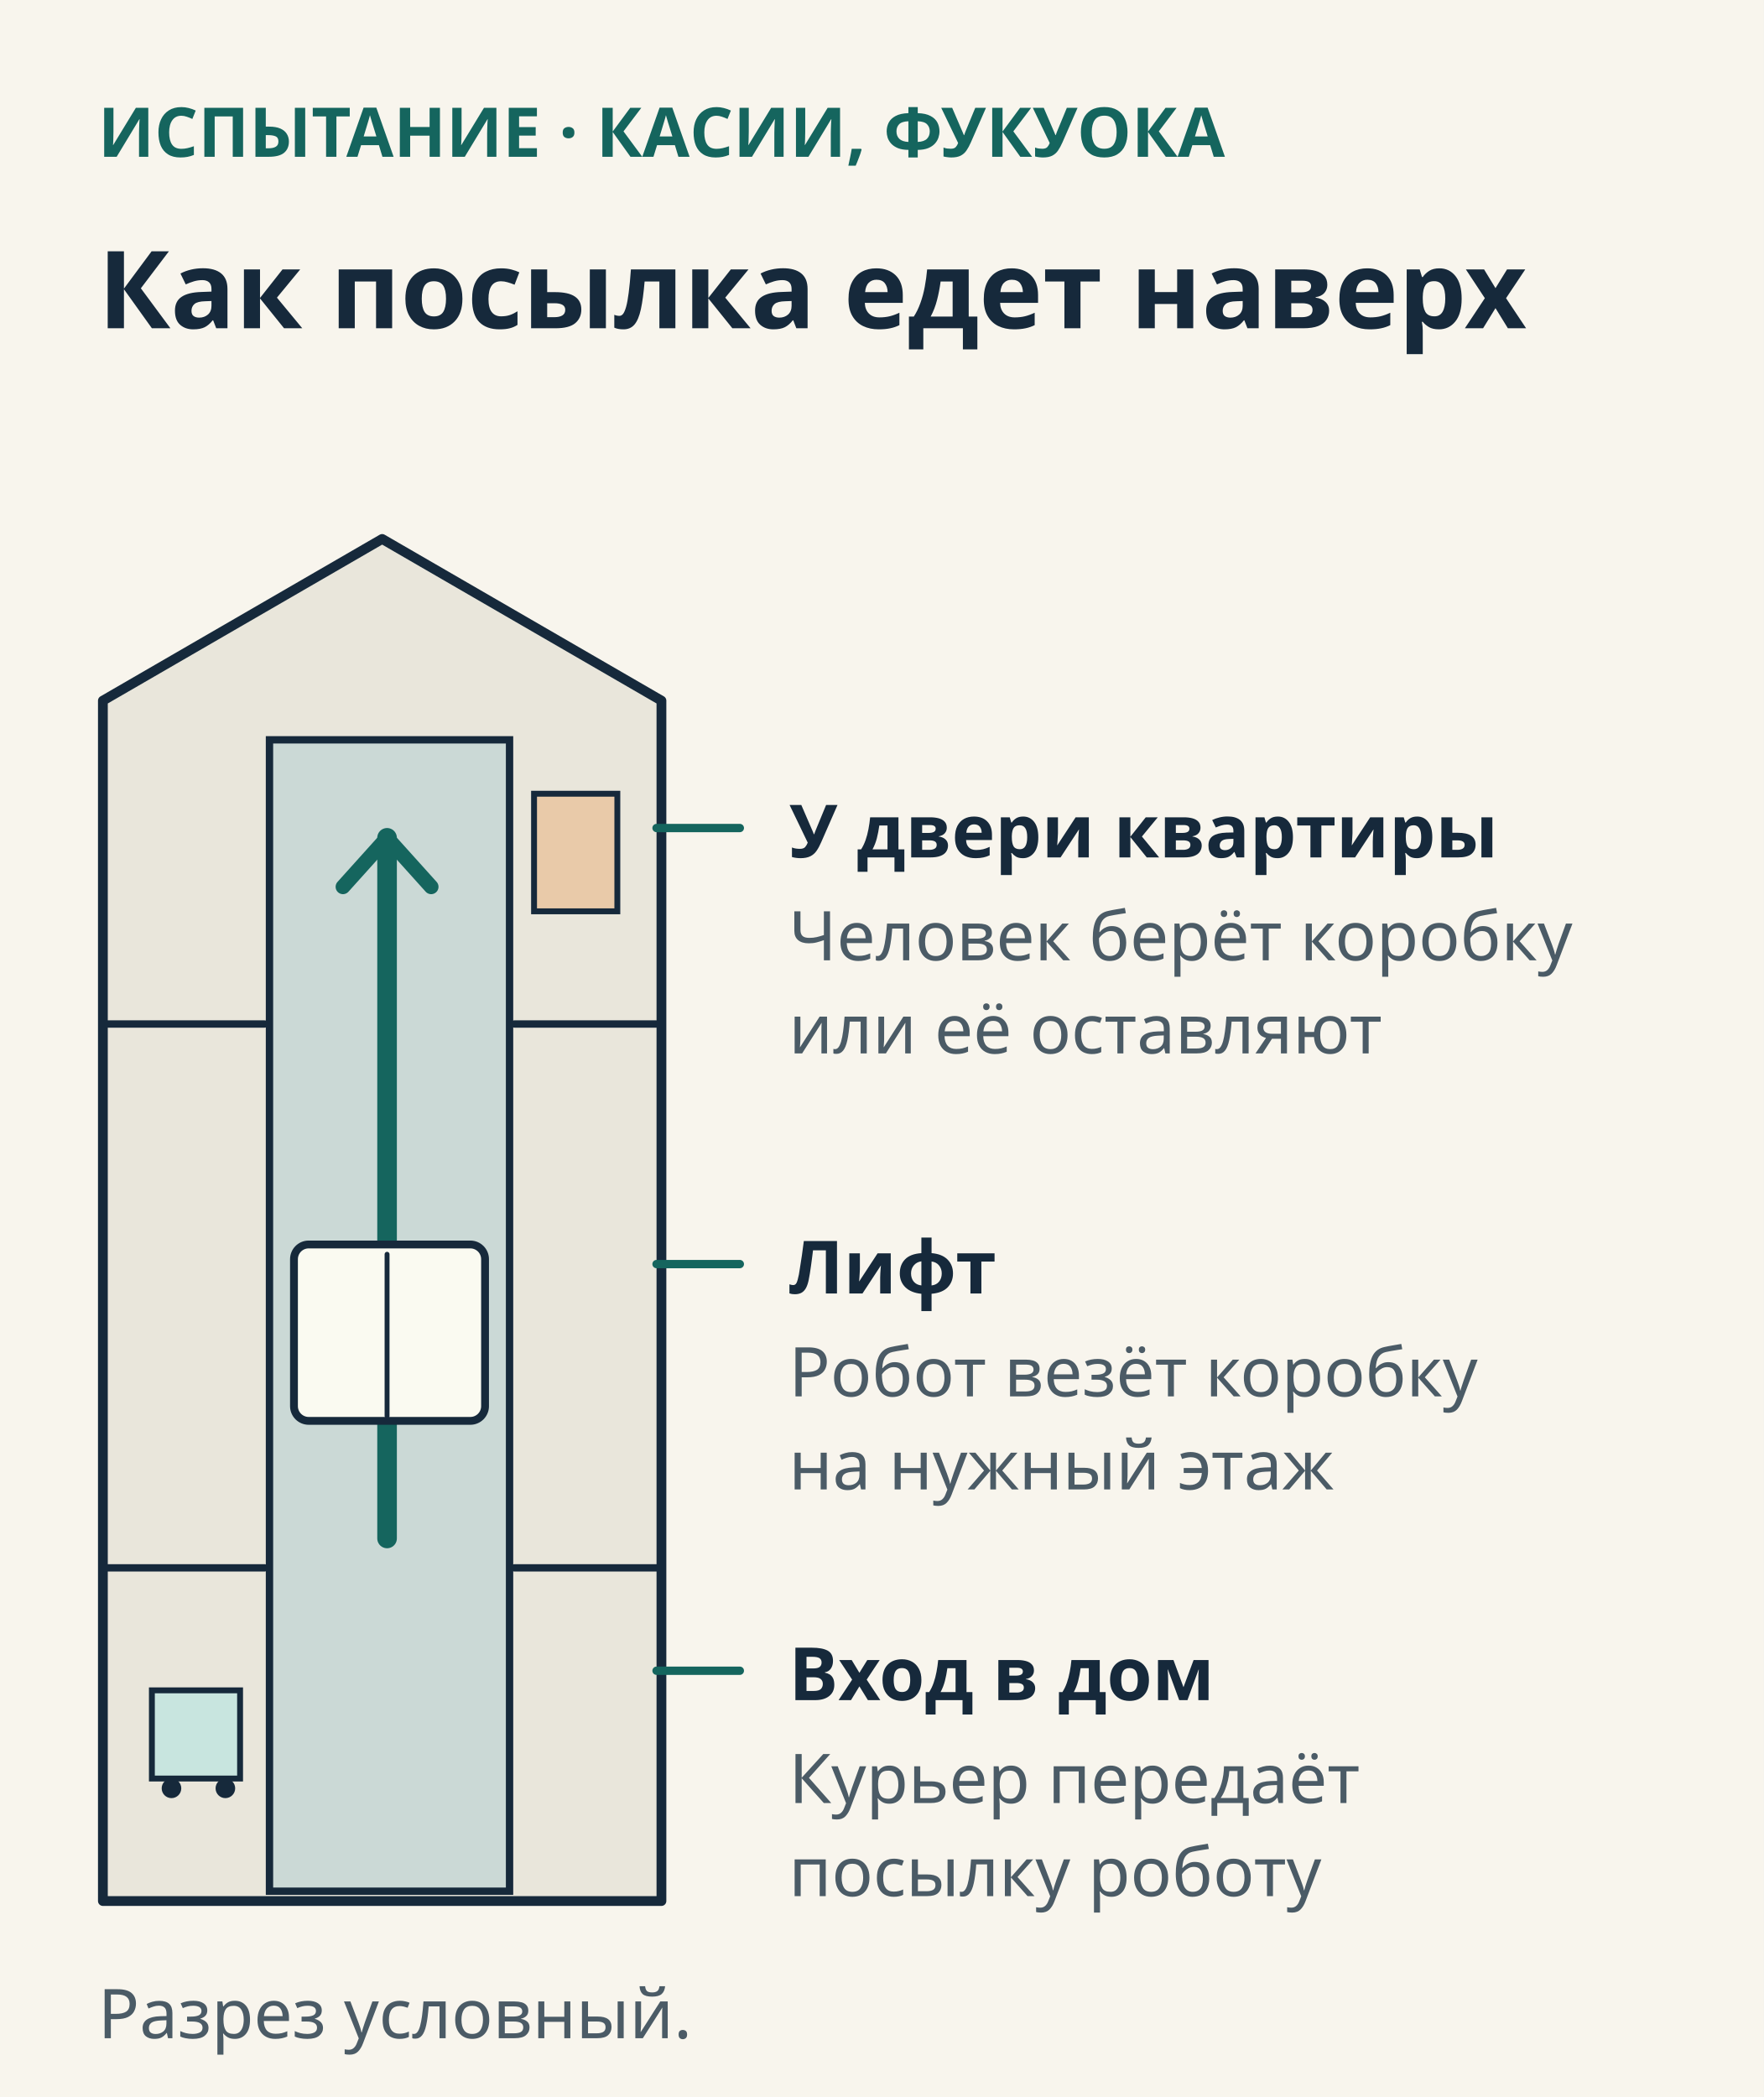
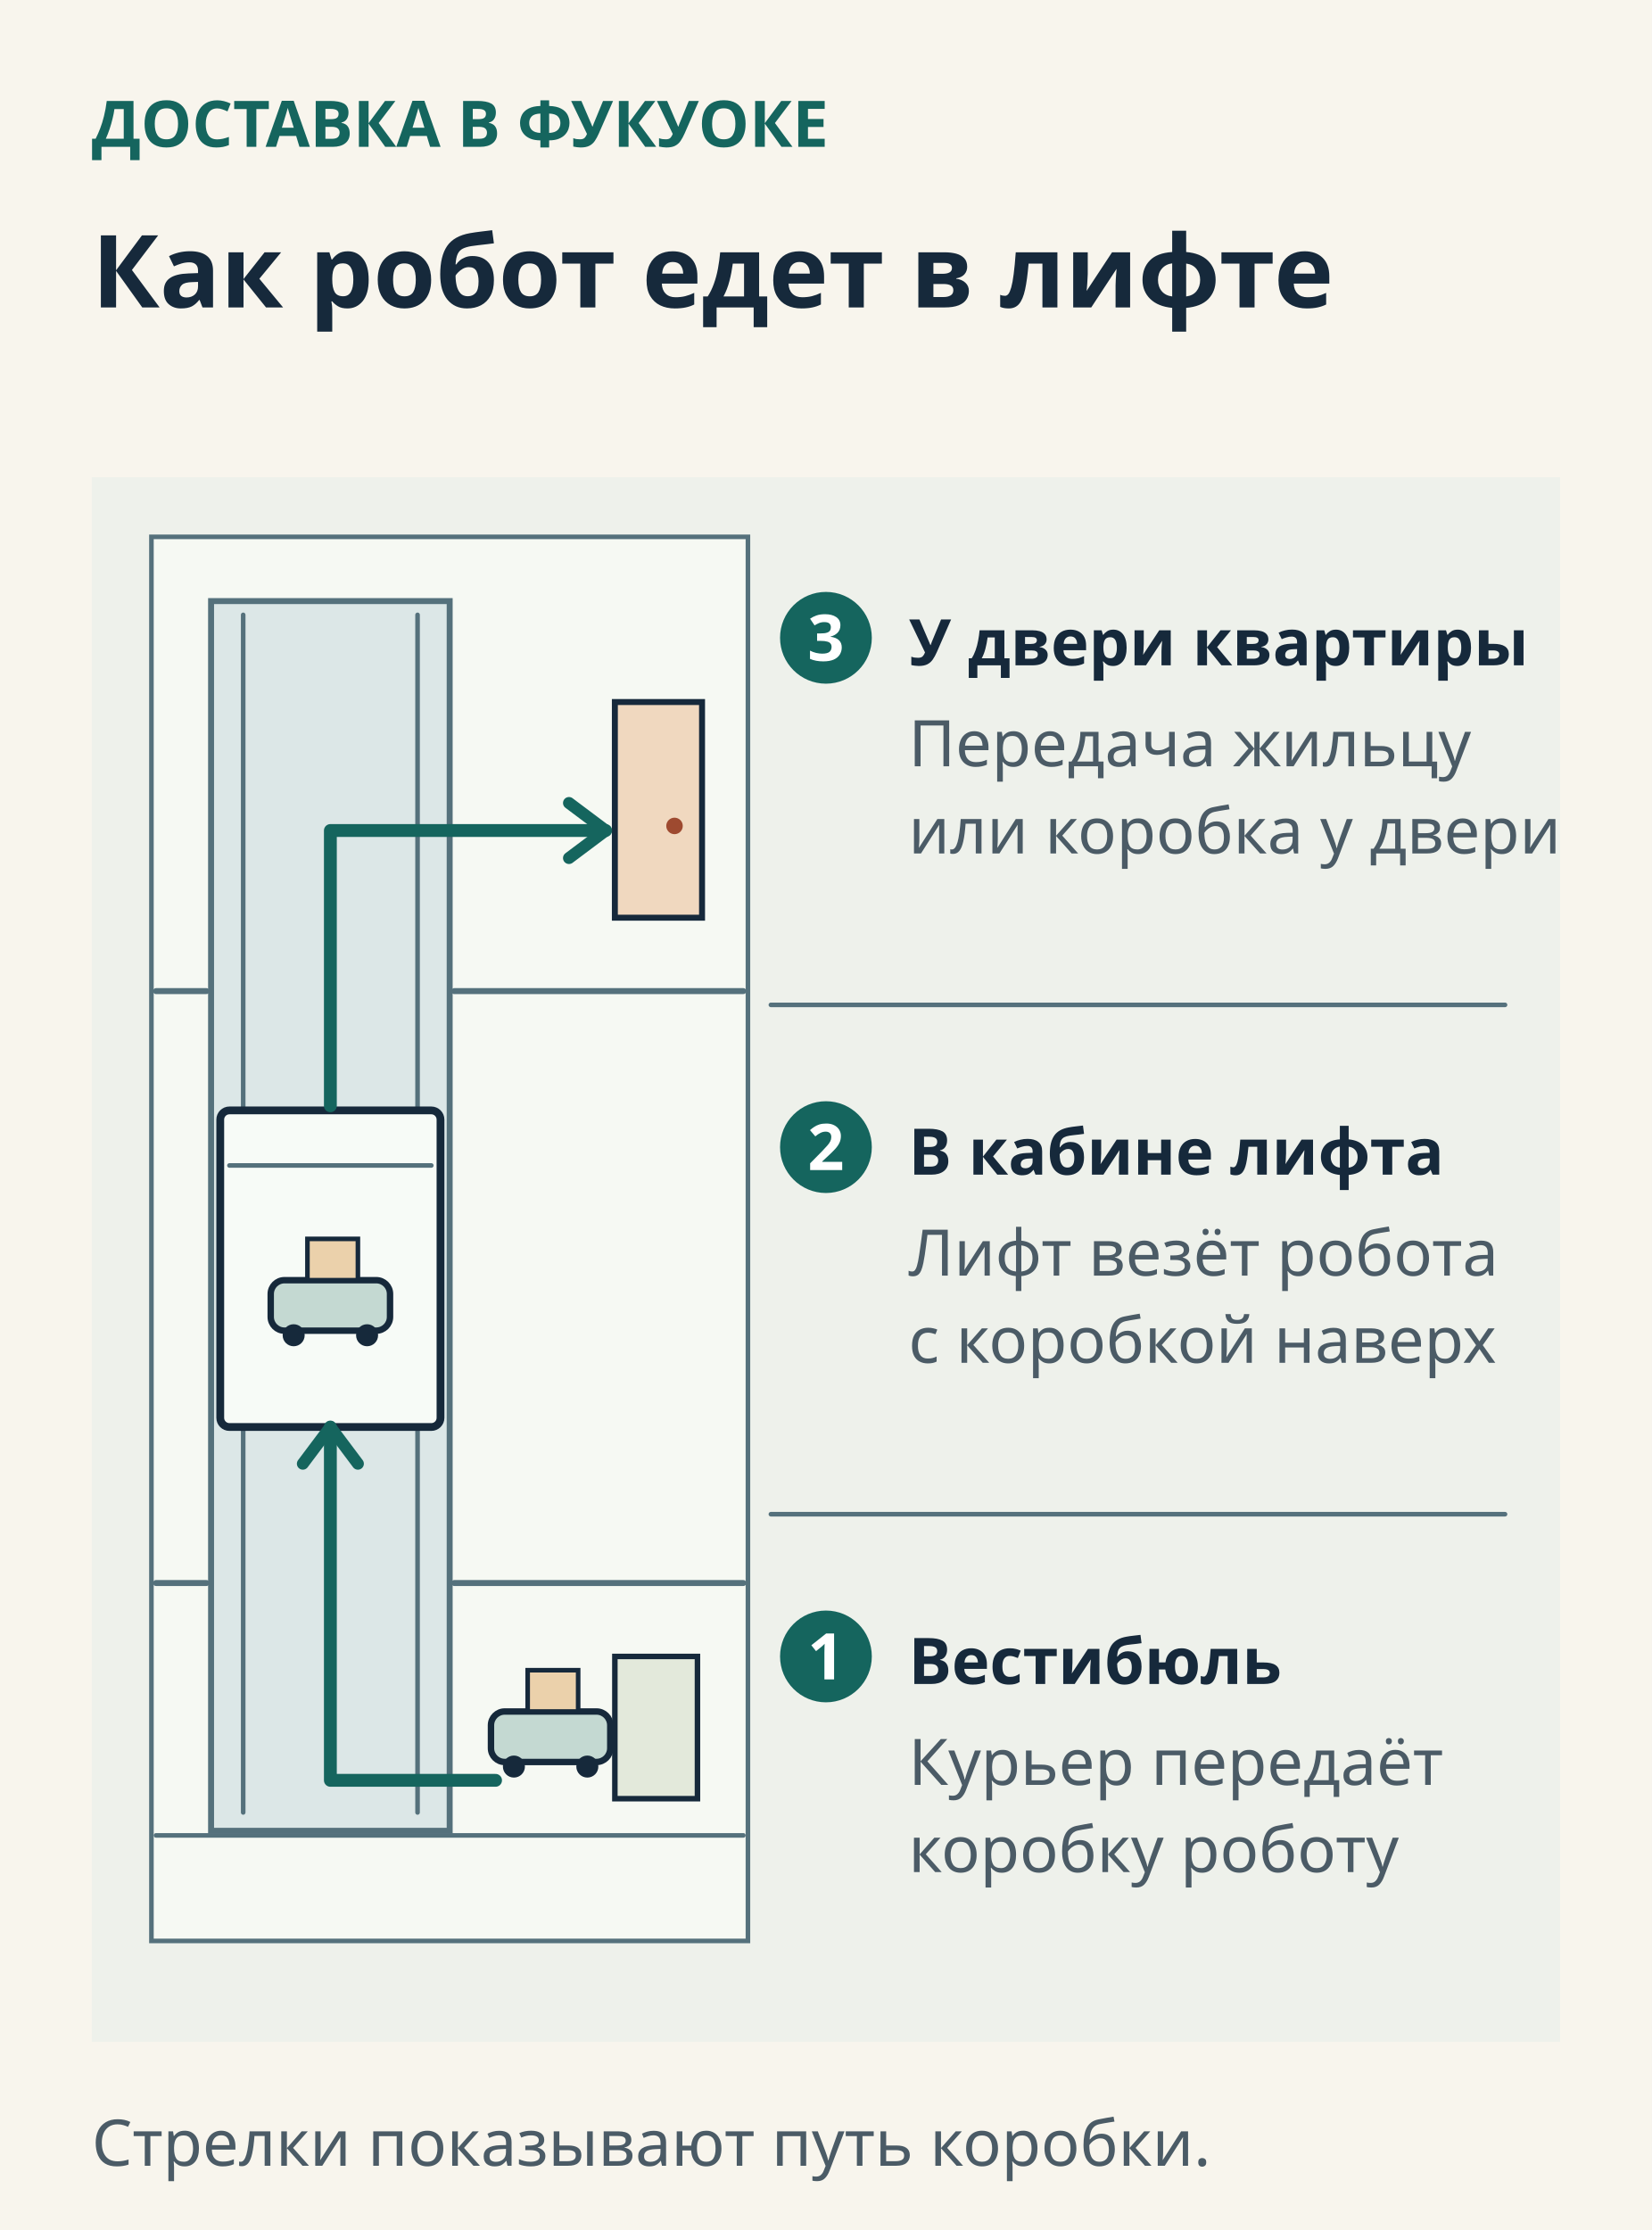
- <svg xmlns="http://www.w3.org/2000/svg" width="360" height="428" viewBox="0 0 360 428" role="img" lang="ru" aria-labelledby="title desc" font-family="Noto Sans, Arial, sans-serif">
-   <rect id="rect1" data-zone="background" x="0" y="0" width="360" height="428" fill="#F8F5ED" rx="0" />
-   <text id="text2" data-zone="text" x="20" y="32" fill="#15655E" font-size="14" font-weight="700" text-anchor="start">ИСПЫТАНИЕ · КАСИИ, ФУКУОКА</text>
-   <text id="text3" data-zone="text" x="20" y="67" fill="#16293B" font-size="22" font-weight="700" text-anchor="start">Как посылка едет наверх</text>
-   <path id="path4" data-zone="art" d="M21 143 L78 110 L135 143 V388 H21 Z" fill="#E9E6DB" stroke="#16293B" stroke-width="2" stroke-linecap="round" stroke-linejoin="round" />
-   <rect id="rect5" data-zone="art" x="55" y="151" width="49" height="235" fill="#CBD9D6" rx="0" stroke="#16293B" stroke-width="1.5" />
-   <path id="path6" data-zone="art" d="M79 171 V314" fill="none" stroke="#15655E" stroke-width="4" stroke-linecap="round" stroke-linejoin="round" />
-   <path id="path7" data-zone="art" d="M70 181 L79 171 L88 181" fill="none" stroke="#15655E" stroke-width="3" stroke-linecap="round" stroke-linejoin="round" />
-   <rect id="rect8" data-zone="art" x="60" y="254" width="39" height="36" fill="#FAFAF1" rx="3" stroke="#16293B" stroke-width="1.6" />
-   <path id="path9" data-zone="art" d="M79 256 V289" fill="none" stroke="#16293B" stroke-width="1" stroke-linecap="round" stroke-linejoin="round" />
-   <path id="path10" data-zone="art" d="M22 209 H54 M105 209 H134 M22 320 H54 M105 320 H134" fill="none" stroke="#16293B" stroke-width="1.5" stroke-linecap="round" stroke-linejoin="round" />
-   <rect id="rect11" data-zone="art" x="109" y="162" width="17" height="24" fill="#E9CAA9" rx="0" stroke="#16293B" stroke-width="1.2" />
-   <rect id="rect12" data-zone="art" x="31" y="345" width="18" height="18" fill="#C8E5DF" rx="0" stroke="#16293B" stroke-width="1.2" />
-   <circle id="circle13" data-zone="art" cx="35" cy="365" r="2" fill="#16293B" />
-   <circle id="circle14" data-zone="art" cx="46" cy="365" r="2" fill="#16293B" />
-   <path id="path15" data-zone="art" d="M134 169 H151" fill="none" stroke="#15655E" stroke-width="1.7" stroke-linecap="round" stroke-linejoin="round" />
-   <text id="text16" data-zone="text" x="161" y="175" fill="#16293B" font-size="15" font-weight="700" text-anchor="start">У двери квартиры</text>
-   <text id="text17" data-zone="text" x="161" y="196" fill="#4B5B66" font-size="14" font-weight="400" text-anchor="start">Человек берёт коробку</text>
-   <text id="text18" data-zone="text" x="161" y="215" fill="#4B5B66" font-size="14" font-weight="400" text-anchor="start">или её оставляют</text>
-   <path id="path19" data-zone="art" d="M134 258 H151" fill="none" stroke="#15655E" stroke-width="1.7" stroke-linecap="round" stroke-linejoin="round" />
-   <text id="text20" data-zone="text" x="161" y="264" fill="#16293B" font-size="15" font-weight="700" text-anchor="start">Лифт</text>
-   <text id="text21" data-zone="text" x="161" y="285" fill="#4B5B66" font-size="14" font-weight="400" text-anchor="start">Робот везёт коробку</text>
-   <text id="text22" data-zone="text" x="161" y="304" fill="#4B5B66" font-size="14" font-weight="400" text-anchor="start">на нужный этаж</text>
-   <path id="path23" data-zone="art" d="M134 341 H151" fill="none" stroke="#15655E" stroke-width="1.7" stroke-linecap="round" stroke-linejoin="round" />
-   <text id="text24" data-zone="text" x="161" y="347" fill="#16293B" font-size="15" font-weight="700" text-anchor="start">Вход в дом</text>
-   <text id="text25" data-zone="text" x="161" y="368" fill="#4B5B66" font-size="14" font-weight="400" text-anchor="start">Курьер передаёт</text>
-   <text id="text26" data-zone="text" x="161" y="387" fill="#4B5B66" font-size="14" font-weight="400" text-anchor="start">посылку роботу</text>
-   <text id="text27" data-zone="text" x="20" y="416" fill="#4B5B66" font-size="14" font-weight="400" text-anchor="start">Разрез условный.</text>
+ <svg xmlns="http://www.w3.org/2000/svg" width="360" height="486" viewBox="0 0 360 486" role="img" lang="ru" aria-labelledby="title desc" font-family="Noto Sans, Arial, sans-serif">
+   <rect id="rect1" data-zone="background" x="0" y="0" width="360" height="486" fill="#F8F5ED" rx="0" />
+   <text id="text2" data-zone="text" x="20" y="32" fill="#15655E" font-size="14" font-weight="700" text-anchor="start">ДОСТАВКА В ФУКУОКЕ</text>
+   <text id="text3" data-zone="text" x="20" y="67" fill="#16293B" font-size="22" font-weight="700" text-anchor="start">Как робот едет в лифте</text>
+   <rect id="rect4" data-zone="background" x="20" y="104" width="320" height="341" fill="#EEF1EB" rx="0" />
+   <rect id="rect5" data-zone="background" x="33" y="117" width="130" height="306" fill="#F6F9F3" rx="0" stroke="#55717C" stroke-width="1" />
+   <rect id="rect6" data-zone="background" x="46" y="131" width="52" height="268" fill="#DCE7E7" rx="0" stroke="#55717C" stroke-width="1.3" />
+   <path id="path7" data-zone="art" d="M53 134 V395 M91 134 V395" fill="none" stroke="#55717C" stroke-width="1" stroke-linecap="round" stroke-linejoin="round" />
+   <path id="path8" data-zone="art" d="M34 216 H45 M99 216 H162 M34 345 H45 M99 345 H162" fill="none" stroke="#55717C" stroke-width="1.3" stroke-linecap="round" stroke-linejoin="round" />
+   <path id="path9" data-zone="art" d="M34 400 H162" fill="none" stroke="#55717C" stroke-width="1" stroke-linecap="round" stroke-linejoin="round" />
+   <path id="path10" data-zone="art" d="M168 219 H328" fill="none" stroke="#55717C" stroke-width="1" stroke-linecap="round" stroke-linejoin="round" />
+   <path id="path11" data-zone="art" d="M168 330 H328" fill="none" stroke="#55717C" stroke-width="1" stroke-linecap="round" stroke-linejoin="round" />
+   <rect id="rect12" data-zone="art" x="134" y="153" width="19" height="47" fill="#F0D8BF" rx="0" stroke="#16293B" stroke-width="1.3" />
+   <circle id="circle13" data-zone="art" cx="147" cy="180" r="1.8" fill="#9E4A30" />
+   <rect id="rect14" data-zone="art" x="134" y="361" width="18" height="31" fill="#E3E9DB" rx="0" stroke="#16293B" stroke-width="1.2" />
+   <rect id="rect15" data-zone="art" x="48" y="242" width="48" height="69" fill="#F7FBF7" rx="2" stroke="#16293B" stroke-width="1.7" />
+   <path id="path16" data-zone="art" d="M50 254 H94" fill="none" stroke="#55717C" stroke-width="1" stroke-linecap="round" stroke-linejoin="round" />
+   <rect id="rect17" data-zone="art" x="107" y="373" width="26" height="11" fill="#C4D9D2" rx="3" stroke="#16293B" stroke-width="1.4" />
+   <rect id="rect18" data-zone="art" x="115" y="364" width="11" height="9" fill="#EBD1AB" rx="0" stroke="#16293B" stroke-width="1" />
+   <circle id="circle19" data-zone="art" cx="112" cy="385" r="2.4" fill="#16293B" />
+   <circle id="circle20" data-zone="art" cx="128" cy="385" r="2.4" fill="#16293B" />
+   <rect id="rect21" data-zone="art" x="59" y="279" width="26" height="11" fill="#C4D9D2" rx="3" stroke="#16293B" stroke-width="1.4" />
+   <rect id="rect22" data-zone="art" x="67" y="270" width="11" height="9" fill="#EBD1AB" rx="0" stroke="#16293B" stroke-width="1" />
+   <circle id="circle23" data-zone="art" cx="64" cy="291" r="2.4" fill="#16293B" />
+   <circle id="circle24" data-zone="art" cx="80" cy="291" r="2.4" fill="#16293B" />
+   <path id="path25" data-zone="art" d="M108 388 H72 V311" fill="none" stroke="#15655E" stroke-width="2.8" stroke-linecap="round" stroke-linejoin="round" />
+   <path id="path26" data-zone="art" d="M66 319 L72 311 L78 319" fill="none" stroke="#15655E" stroke-width="2.6" stroke-linecap="round" stroke-linejoin="round" />
+   <path id="path27" data-zone="art" d="M72 241 V181 H132" fill="none" stroke="#15655E" stroke-width="2.8" stroke-linecap="round" stroke-linejoin="round" />
+   <path id="path28" data-zone="art" d="M124 175 L132 181 L124 187" fill="none" stroke="#15655E" stroke-width="2.6" stroke-linecap="round" stroke-linejoin="round" />
+   <circle id="circle29" data-zone="background" cx="180" cy="139" r="10" fill="#15655E" />
+   <text id="text30" data-zone="text" x="180" y="144" fill="#FFFFFF" font-size="14" font-weight="700" text-anchor="middle">3</text>
+   <text id="text31" data-zone="text" x="198" y="145" fill="#16293B" font-size="14" font-weight="700" text-anchor="start">У двери квартиры</text>
+   <text id="text32" data-zone="text" x="198" y="167" fill="#4B5B66" font-size="14" font-weight="400" text-anchor="start">Передача жильцу</text>
+   <text id="text33" data-zone="text" x="198" y="186" fill="#4B5B66" font-size="14" font-weight="400" text-anchor="start">или коробка у двери</text>
+   <circle id="circle34" data-zone="background" cx="180" cy="250" r="10" fill="#15655E" />
+   <text id="text35" data-zone="text" x="180" y="255" fill="#FFFFFF" font-size="14" font-weight="700" text-anchor="middle">2</text>
+   <text id="text36" data-zone="text" x="198" y="256" fill="#16293B" font-size="14" font-weight="700" text-anchor="start">В кабине лифта</text>
+   <text id="text37" data-zone="text" x="198" y="278" fill="#4B5B66" font-size="14" font-weight="400" text-anchor="start">Лифт везёт робота</text>
+   <text id="text38" data-zone="text" x="198" y="297" fill="#4B5B66" font-size="14" font-weight="400" text-anchor="start">с коробкой наверх</text>
+   <circle id="circle39" data-zone="background" cx="180" cy="361" r="10" fill="#15655E" />
+   <text id="text40" data-zone="text" x="180" y="366" fill="#FFFFFF" font-size="14" font-weight="700" text-anchor="middle">1</text>
+   <text id="text41" data-zone="text" x="198" y="367" fill="#16293B" font-size="14" font-weight="700" text-anchor="start">Вестибюль</text>
+   <text id="text42" data-zone="text" x="198" y="389" fill="#4B5B66" font-size="14" font-weight="400" text-anchor="start">Курьер передаёт</text>
+   <text id="text43" data-zone="text" x="198" y="408" fill="#4B5B66" font-size="14" font-weight="400" text-anchor="start">коробку роботу</text>
+   <text id="text44" data-zone="text" x="20" y="472" fill="#4B5B66" font-size="14" font-weight="400" text-anchor="start">Стрелки показывают путь коробки.</text>
</svg>
